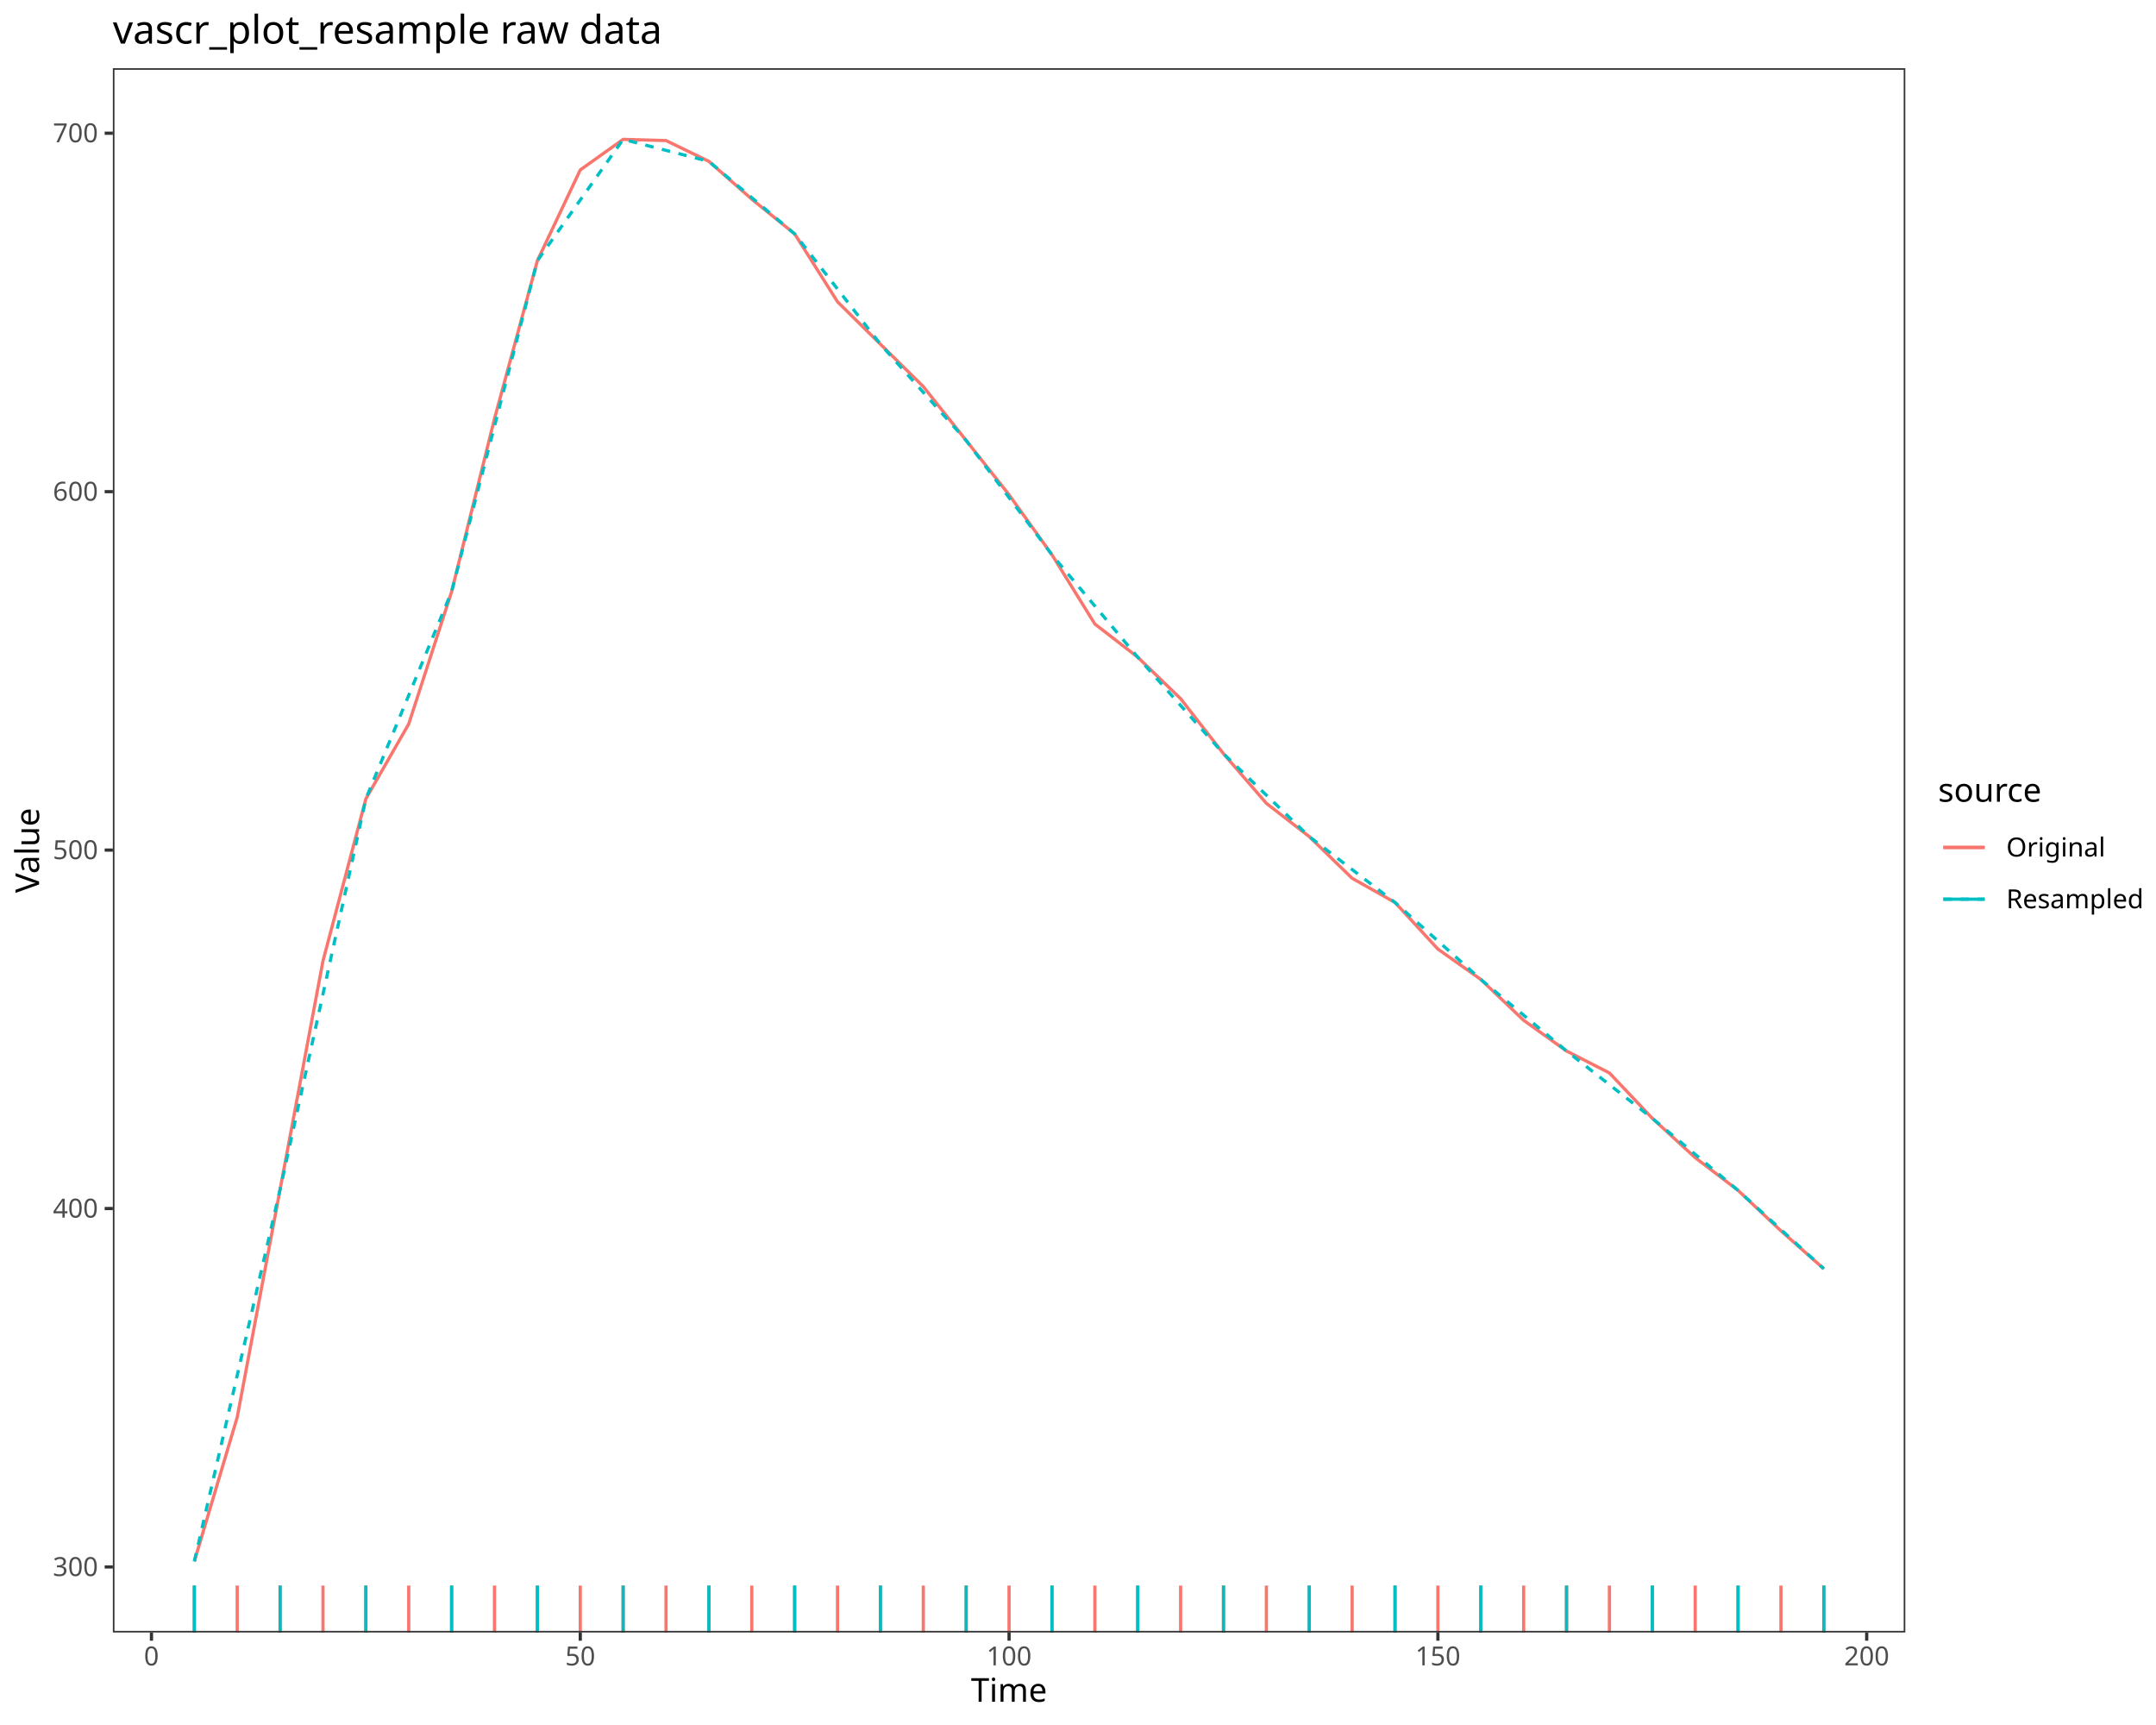
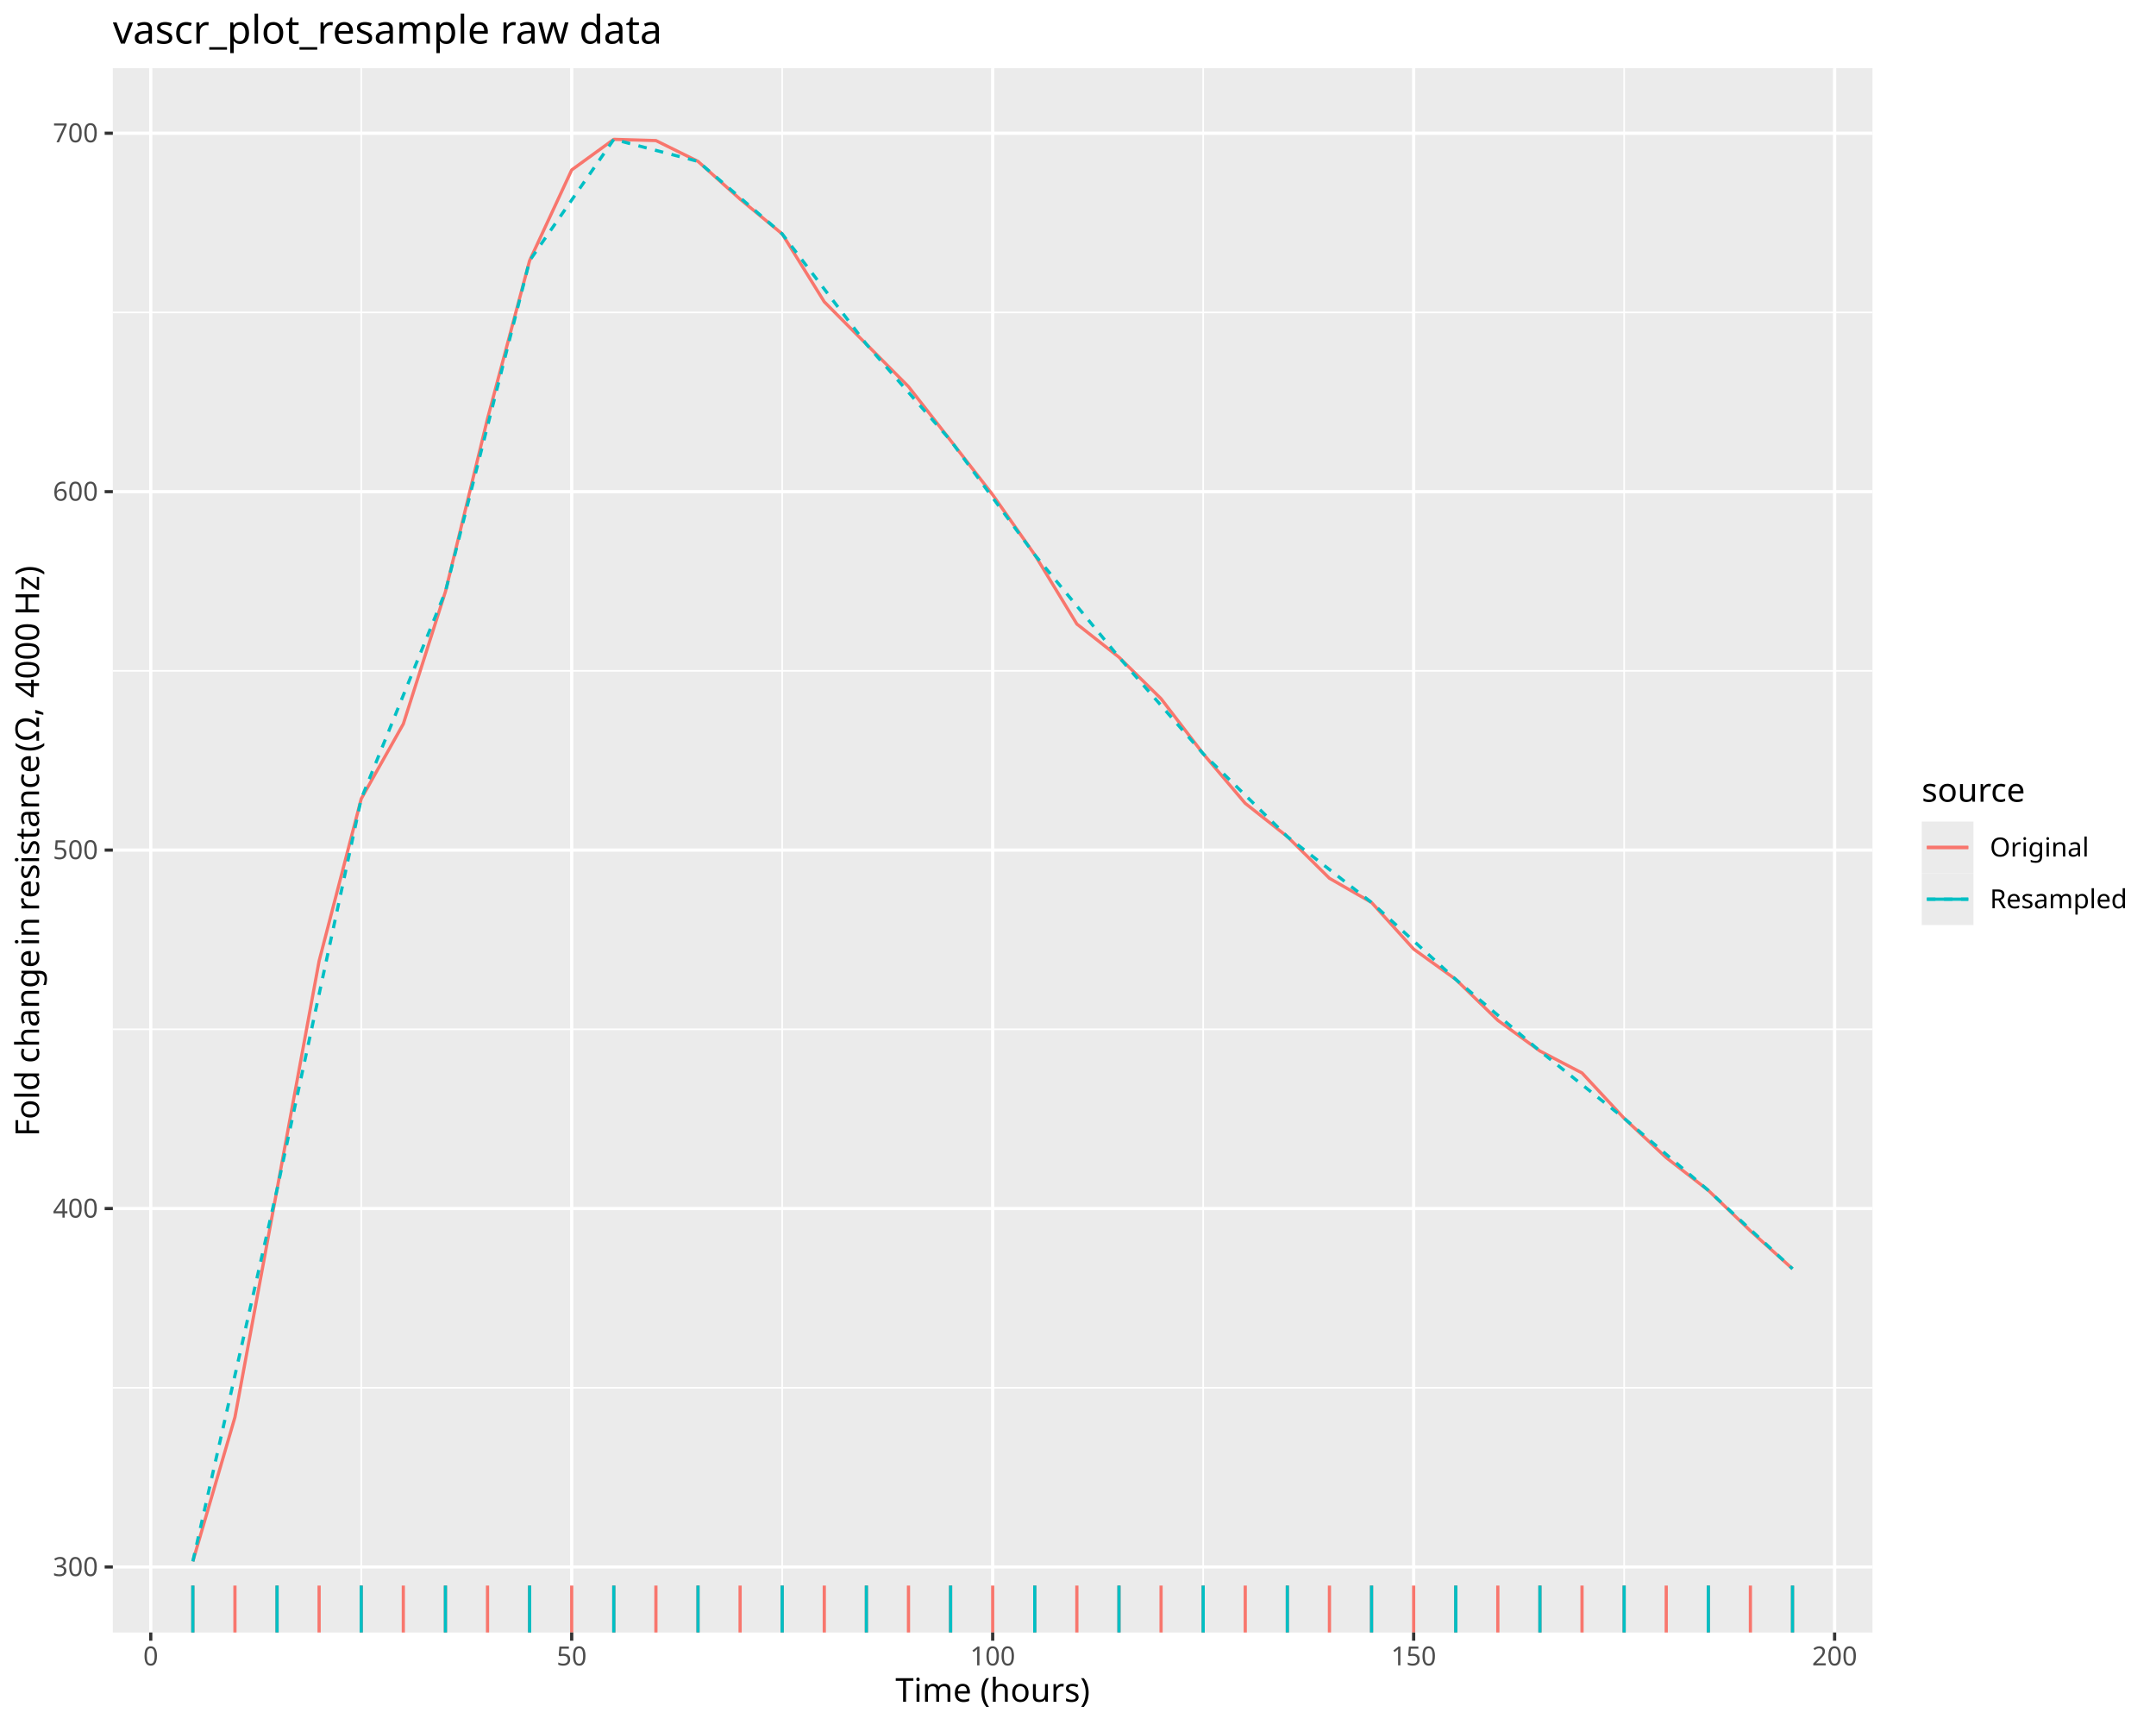
<svg xmlns="http://www.w3.org/2000/svg" class="svglite" data-engine-version="2.0" width="720.00pt" height="576.00pt" viewBox="0 0 720.00 576.00">
  <defs>
    <style type="text/css">
    .svglite line, .svglite polyline, .svglite polygon, .svglite path, .svglite rect, .svglite circle {
      fill: none;
      stroke: #000000;
      stroke-linecap: round;
      stroke-linejoin: round;
      stroke-miterlimit: 10.00;
    }
  </style>
  </defs>
  <rect width="100%" height="100%" style="stroke: none; fill: #FFFFFF;" />
  <defs>
    <clipPath id="cpMC4wMHw3MjAuMDB8MC4wMHw1NzYuMDA=">
      <rect x="0.00" y="0.00" width="720.00" height="576.00" />
    </clipPath>
  </defs>
  <g clip-path="url(#cpMC4wMHw3MjAuMDB8MC4wMHw1NzYuMDA=)">
    <rect x="0.00" y="0.00" width="720.00" height="576.00" style="stroke-width: 1.07; stroke: #FFFFFF; fill: #FFFFFF;" />
  </g>
  <defs>
-     <clipPath id="cpMzcuNjl8NjM2LjI4fDIyLjc4fDU0NS4xMQ==">
-       <rect x="37.69" y="22.78" width="598.59" height="522.33" />
+     <clipPath id="cpMzcuNjl8NjI1LjMyfDIyLjc4fDU0NS4xMQ==">
+       <rect x="37.69" y="22.78" width="587.63" height="522.33" />
    </clipPath>
  </defs>
-   <g clip-path="url(#cpMzcuNjl8NjM2LjI4fDIyLjc4fDU0NS4xMQ==)">
-     <rect x="37.69" y="22.78" width="598.59" height="522.33" style="stroke-width: 1.07; stroke: none; fill: #FFFFFF;" />
-     <polyline points="64.90,521.37 79.22,473.22 93.54,397.15 107.86,320.88 122.18,266.74 136.50,241.73 150.82,197.57 165.14,139.79 179.46,87.04 193.78,56.74 208.10,46.53 222.42,46.94 236.74,53.89 251.06,66.51 265.38,78.11 279.70,100.78 294.02,114.94 308.34,129.09 322.66,147.09 336.98,165.22 351.31,185.26 365.63,208.37 379.95,219.45 394.27,233.31 408.59,251.68 422.91,268.25 437.23,279.36 451.55,293.27 465.87,301.35 480.19,316.91 494.51,327.04 508.83,340.70 523.15,350.95 537.47,358.28 551.79,373.42 566.11,386.56 580.43,397.49 594.75,411.00 609.07,423.67 " style="stroke-width: 1.07; stroke: #F8766D; stroke-linecap: butt;" />
-     <polyline points="64.90,521.37 93.54,397.15 122.18,266.74 150.82,197.57 179.46,87.04 208.10,46.53 236.74,53.89 265.38,78.11 294.02,114.94 322.66,147.09 351.31,185.26 379.95,219.45 408.59,251.68 437.23,279.36 465.87,301.35 494.51,327.04 523.15,350.95 551.79,373.42 580.43,397.49 609.07,423.67 " style="stroke-width: 1.07; stroke: #00BFC4; stroke-dasharray: 2.85,2.85; stroke-linecap: butt;" />
-     <line x1="64.90" y1="545.11" x2="64.90" y2="529.44" style="stroke-width: 1.07; stroke: #F8766D; stroke-linecap: butt;" />
-     <line x1="79.22" y1="545.11" x2="79.22" y2="529.44" style="stroke-width: 1.07; stroke: #F8766D; stroke-linecap: butt;" />
-     <line x1="93.54" y1="545.11" x2="93.54" y2="529.44" style="stroke-width: 1.07; stroke: #F8766D; stroke-linecap: butt;" />
-     <line x1="107.86" y1="545.11" x2="107.86" y2="529.44" style="stroke-width: 1.07; stroke: #F8766D; stroke-linecap: butt;" />
-     <line x1="122.18" y1="545.11" x2="122.18" y2="529.44" style="stroke-width: 1.07; stroke: #F8766D; stroke-linecap: butt;" />
-     <line x1="136.50" y1="545.11" x2="136.50" y2="529.44" style="stroke-width: 1.07; stroke: #F8766D; stroke-linecap: butt;" />
-     <line x1="150.82" y1="545.11" x2="150.82" y2="529.44" style="stroke-width: 1.07; stroke: #F8766D; stroke-linecap: butt;" />
-     <line x1="165.14" y1="545.11" x2="165.14" y2="529.44" style="stroke-width: 1.07; stroke: #F8766D; stroke-linecap: butt;" />
-     <line x1="179.46" y1="545.11" x2="179.46" y2="529.44" style="stroke-width: 1.07; stroke: #F8766D; stroke-linecap: butt;" />
-     <line x1="193.78" y1="545.11" x2="193.78" y2="529.44" style="stroke-width: 1.07; stroke: #F8766D; stroke-linecap: butt;" />
-     <line x1="208.10" y1="545.11" x2="208.10" y2="529.44" style="stroke-width: 1.07; stroke: #F8766D; stroke-linecap: butt;" />
-     <line x1="222.42" y1="545.11" x2="222.42" y2="529.44" style="stroke-width: 1.07; stroke: #F8766D; stroke-linecap: butt;" />
-     <line x1="236.74" y1="545.11" x2="236.74" y2="529.44" style="stroke-width: 1.07; stroke: #F8766D; stroke-linecap: butt;" />
-     <line x1="251.06" y1="545.11" x2="251.06" y2="529.44" style="stroke-width: 1.07; stroke: #F8766D; stroke-linecap: butt;" />
-     <line x1="265.38" y1="545.11" x2="265.38" y2="529.44" style="stroke-width: 1.07; stroke: #F8766D; stroke-linecap: butt;" />
-     <line x1="279.70" y1="545.11" x2="279.70" y2="529.44" style="stroke-width: 1.07; stroke: #F8766D; stroke-linecap: butt;" />
-     <line x1="294.02" y1="545.11" x2="294.02" y2="529.44" style="stroke-width: 1.07; stroke: #F8766D; stroke-linecap: butt;" />
-     <line x1="308.34" y1="545.11" x2="308.34" y2="529.44" style="stroke-width: 1.07; stroke: #F8766D; stroke-linecap: butt;" />
-     <line x1="322.66" y1="545.11" x2="322.66" y2="529.44" style="stroke-width: 1.07; stroke: #F8766D; stroke-linecap: butt;" />
-     <line x1="336.98" y1="545.11" x2="336.98" y2="529.44" style="stroke-width: 1.07; stroke: #F8766D; stroke-linecap: butt;" />
-     <line x1="351.31" y1="545.11" x2="351.31" y2="529.44" style="stroke-width: 1.07; stroke: #F8766D; stroke-linecap: butt;" />
-     <line x1="365.63" y1="545.11" x2="365.63" y2="529.44" style="stroke-width: 1.07; stroke: #F8766D; stroke-linecap: butt;" />
-     <line x1="379.95" y1="545.11" x2="379.95" y2="529.44" style="stroke-width: 1.07; stroke: #F8766D; stroke-linecap: butt;" />
-     <line x1="394.27" y1="545.11" x2="394.27" y2="529.44" style="stroke-width: 1.07; stroke: #F8766D; stroke-linecap: butt;" />
-     <line x1="408.59" y1="545.11" x2="408.59" y2="529.44" style="stroke-width: 1.07; stroke: #F8766D; stroke-linecap: butt;" />
-     <line x1="422.91" y1="545.11" x2="422.91" y2="529.44" style="stroke-width: 1.07; stroke: #F8766D; stroke-linecap: butt;" />
-     <line x1="437.23" y1="545.11" x2="437.23" y2="529.44" style="stroke-width: 1.07; stroke: #F8766D; stroke-linecap: butt;" />
-     <line x1="451.55" y1="545.11" x2="451.55" y2="529.44" style="stroke-width: 1.07; stroke: #F8766D; stroke-linecap: butt;" />
-     <line x1="465.87" y1="545.11" x2="465.87" y2="529.44" style="stroke-width: 1.07; stroke: #F8766D; stroke-linecap: butt;" />
-     <line x1="480.19" y1="545.11" x2="480.19" y2="529.44" style="stroke-width: 1.07; stroke: #F8766D; stroke-linecap: butt;" />
-     <line x1="494.51" y1="545.11" x2="494.51" y2="529.44" style="stroke-width: 1.07; stroke: #F8766D; stroke-linecap: butt;" />
-     <line x1="508.83" y1="545.11" x2="508.83" y2="529.44" style="stroke-width: 1.07; stroke: #F8766D; stroke-linecap: butt;" />
-     <line x1="523.15" y1="545.11" x2="523.15" y2="529.44" style="stroke-width: 1.07; stroke: #F8766D; stroke-linecap: butt;" />
-     <line x1="537.47" y1="545.11" x2="537.47" y2="529.44" style="stroke-width: 1.07; stroke: #F8766D; stroke-linecap: butt;" />
-     <line x1="551.79" y1="545.11" x2="551.79" y2="529.44" style="stroke-width: 1.07; stroke: #F8766D; stroke-linecap: butt;" />
-     <line x1="566.11" y1="545.11" x2="566.11" y2="529.44" style="stroke-width: 1.07; stroke: #F8766D; stroke-linecap: butt;" />
-     <line x1="580.43" y1="545.11" x2="580.43" y2="529.44" style="stroke-width: 1.07; stroke: #F8766D; stroke-linecap: butt;" />
-     <line x1="594.75" y1="545.11" x2="594.75" y2="529.44" style="stroke-width: 1.07; stroke: #F8766D; stroke-linecap: butt;" />
-     <line x1="609.07" y1="545.11" x2="609.07" y2="529.44" style="stroke-width: 1.07; stroke: #F8766D; stroke-linecap: butt;" />
-     <line x1="64.90" y1="545.11" x2="64.90" y2="529.44" style="stroke-width: 1.07; stroke: #00BFC4; stroke-linecap: butt;" />
-     <line x1="93.54" y1="545.11" x2="93.54" y2="529.44" style="stroke-width: 1.07; stroke: #00BFC4; stroke-linecap: butt;" />
-     <line x1="122.18" y1="545.11" x2="122.18" y2="529.44" style="stroke-width: 1.07; stroke: #00BFC4; stroke-linecap: butt;" />
-     <line x1="150.82" y1="545.11" x2="150.82" y2="529.44" style="stroke-width: 1.07; stroke: #00BFC4; stroke-linecap: butt;" />
-     <line x1="179.46" y1="545.11" x2="179.46" y2="529.44" style="stroke-width: 1.07; stroke: #00BFC4; stroke-linecap: butt;" />
-     <line x1="208.10" y1="545.11" x2="208.10" y2="529.44" style="stroke-width: 1.07; stroke: #00BFC4; stroke-linecap: butt;" />
-     <line x1="236.74" y1="545.11" x2="236.74" y2="529.44" style="stroke-width: 1.07; stroke: #00BFC4; stroke-linecap: butt;" />
-     <line x1="265.38" y1="545.11" x2="265.38" y2="529.44" style="stroke-width: 1.07; stroke: #00BFC4; stroke-linecap: butt;" />
-     <line x1="294.02" y1="545.11" x2="294.02" y2="529.44" style="stroke-width: 1.07; stroke: #00BFC4; stroke-linecap: butt;" />
-     <line x1="322.66" y1="545.11" x2="322.66" y2="529.44" style="stroke-width: 1.07; stroke: #00BFC4; stroke-linecap: butt;" />
-     <line x1="351.31" y1="545.11" x2="351.31" y2="529.44" style="stroke-width: 1.07; stroke: #00BFC4; stroke-linecap: butt;" />
-     <line x1="379.95" y1="545.11" x2="379.95" y2="529.44" style="stroke-width: 1.07; stroke: #00BFC4; stroke-linecap: butt;" />
-     <line x1="408.59" y1="545.11" x2="408.59" y2="529.44" style="stroke-width: 1.07; stroke: #00BFC4; stroke-linecap: butt;" />
-     <line x1="437.23" y1="545.11" x2="437.23" y2="529.44" style="stroke-width: 1.07; stroke: #00BFC4; stroke-linecap: butt;" />
-     <line x1="465.87" y1="545.11" x2="465.87" y2="529.44" style="stroke-width: 1.07; stroke: #00BFC4; stroke-linecap: butt;" />
-     <line x1="494.51" y1="545.11" x2="494.51" y2="529.44" style="stroke-width: 1.07; stroke: #00BFC4; stroke-linecap: butt;" />
-     <line x1="523.15" y1="545.11" x2="523.15" y2="529.44" style="stroke-width: 1.07; stroke: #00BFC4; stroke-linecap: butt;" />
-     <line x1="551.79" y1="545.11" x2="551.79" y2="529.44" style="stroke-width: 1.07; stroke: #00BFC4; stroke-linecap: butt;" />
-     <line x1="580.43" y1="545.11" x2="580.43" y2="529.44" style="stroke-width: 1.07; stroke: #00BFC4; stroke-linecap: butt;" />
-     <line x1="609.07" y1="545.11" x2="609.07" y2="529.44" style="stroke-width: 1.07; stroke: #00BFC4; stroke-linecap: butt;" />
-     <rect x="37.69" y="22.78" width="598.59" height="522.33" style="stroke-width: 1.07; stroke: #333333;" />
+   <g clip-path="url(#cpMzcuNjl8NjI1LjMyfDIyLjc4fDU0NS4xMQ==)">
+     <rect x="37.69" y="22.78" width="587.63" height="522.33" style="stroke-width: 1.07; stroke: none; fill: #EBEBEB;" />
+     <polyline points="37.69,463.39 625.32,463.39 " style="stroke-width: 0.53; stroke: #FFFFFF; stroke-linecap: butt;" />
+     <polyline points="37.69,343.70 625.32,343.70 " style="stroke-width: 0.53; stroke: #FFFFFF; stroke-linecap: butt;" />
+     <polyline points="37.69,224.01 625.32,224.01 " style="stroke-width: 0.53; stroke: #FFFFFF; stroke-linecap: butt;" />
+     <polyline points="37.69,104.32 625.32,104.32 " style="stroke-width: 0.53; stroke: #FFFFFF; stroke-linecap: butt;" />
+     <polyline points="120.63,545.11 120.63,22.78 " style="stroke-width: 0.53; stroke: #FFFFFF; stroke-linecap: butt;" />
+     <polyline points="261.21,545.11 261.21,22.78 " style="stroke-width: 0.53; stroke: #FFFFFF; stroke-linecap: butt;" />
+     <polyline points="401.80,545.11 401.80,22.78 " style="stroke-width: 0.53; stroke: #FFFFFF; stroke-linecap: butt;" />
+     <polyline points="542.38,545.11 542.38,22.78 " style="stroke-width: 0.53; stroke: #FFFFFF; stroke-linecap: butt;" />
+     <polyline points="37.69,523.23 625.32,523.23 " style="stroke-width: 1.07; stroke: #FFFFFF; stroke-linecap: butt;" />
+     <polyline points="37.69,403.54 625.32,403.54 " style="stroke-width: 1.07; stroke: #FFFFFF; stroke-linecap: butt;" />
+     <polyline points="37.69,283.85 625.32,283.85 " style="stroke-width: 1.07; stroke: #FFFFFF; stroke-linecap: butt;" />
+     <polyline points="37.69,164.17 625.32,164.17 " style="stroke-width: 1.07; stroke: #FFFFFF; stroke-linecap: butt;" />
+     <polyline points="37.69,44.48 625.32,44.48 " style="stroke-width: 1.07; stroke: #FFFFFF; stroke-linecap: butt;" />
+     <polyline points="50.34,545.11 50.34,22.78 " style="stroke-width: 1.07; stroke: #FFFFFF; stroke-linecap: butt;" />
+     <polyline points="190.92,545.11 190.92,22.78 " style="stroke-width: 1.07; stroke: #FFFFFF; stroke-linecap: butt;" />
+     <polyline points="331.51,545.11 331.51,22.78 " style="stroke-width: 1.07; stroke: #FFFFFF; stroke-linecap: butt;" />
+     <polyline points="472.09,545.11 472.09,22.78 " style="stroke-width: 1.07; stroke: #FFFFFF; stroke-linecap: butt;" />
+     <polyline points="612.67,545.11 612.67,22.78 " style="stroke-width: 1.07; stroke: #FFFFFF; stroke-linecap: butt;" />
+     <polyline points="64.40,521.37 78.46,473.22 92.52,397.15 106.57,320.88 120.63,266.74 134.69,241.73 148.75,197.57 162.81,139.79 176.86,87.04 190.92,56.74 204.98,46.53 219.04,46.94 233.10,53.89 247.16,66.51 261.21,78.11 275.27,100.78 289.33,114.94 303.39,129.09 317.45,147.09 331.51,165.22 345.56,185.26 359.62,208.37 373.68,219.45 387.74,233.31 401.80,251.68 415.85,268.25 429.91,279.36 443.97,293.27 458.03,301.35 472.09,316.91 486.15,327.04 500.20,340.70 514.26,350.95 528.32,358.28 542.38,373.42 556.44,386.56 570.50,397.49 584.55,411.00 598.61,423.67 " style="stroke-width: 1.07; stroke: #F8766D; stroke-linecap: butt;" />
+     <polyline points="64.40,521.37 92.52,397.15 120.63,266.74 148.75,197.57 176.86,87.04 204.98,46.53 233.10,53.89 261.21,78.11 289.33,114.94 317.45,147.09 345.56,185.26 373.68,219.45 401.80,251.68 429.91,279.36 458.03,301.35 486.15,327.04 514.26,350.95 542.38,373.42 570.50,397.49 598.61,423.67 " style="stroke-width: 1.07; stroke: #00BFC4; stroke-dasharray: 2.85,2.85; stroke-linecap: butt;" />
+     <line x1="64.40" y1="545.11" x2="64.40" y2="529.44" style="stroke-width: 1.07; stroke: #F8766D; stroke-linecap: butt;" />
+     <line x1="78.46" y1="545.11" x2="78.46" y2="529.44" style="stroke-width: 1.07; stroke: #F8766D; stroke-linecap: butt;" />
+     <line x1="92.52" y1="545.11" x2="92.52" y2="529.44" style="stroke-width: 1.07; stroke: #F8766D; stroke-linecap: butt;" />
+     <line x1="106.57" y1="545.11" x2="106.57" y2="529.44" style="stroke-width: 1.07; stroke: #F8766D; stroke-linecap: butt;" />
+     <line x1="120.63" y1="545.11" x2="120.63" y2="529.44" style="stroke-width: 1.07; stroke: #F8766D; stroke-linecap: butt;" />
+     <line x1="134.69" y1="545.11" x2="134.69" y2="529.44" style="stroke-width: 1.07; stroke: #F8766D; stroke-linecap: butt;" />
+     <line x1="148.75" y1="545.11" x2="148.75" y2="529.44" style="stroke-width: 1.07; stroke: #F8766D; stroke-linecap: butt;" />
+     <line x1="162.81" y1="545.11" x2="162.81" y2="529.44" style="stroke-width: 1.07; stroke: #F8766D; stroke-linecap: butt;" />
+     <line x1="176.86" y1="545.11" x2="176.86" y2="529.44" style="stroke-width: 1.07; stroke: #F8766D; stroke-linecap: butt;" />
+     <line x1="190.92" y1="545.11" x2="190.92" y2="529.44" style="stroke-width: 1.07; stroke: #F8766D; stroke-linecap: butt;" />
+     <line x1="204.98" y1="545.11" x2="204.98" y2="529.44" style="stroke-width: 1.07; stroke: #F8766D; stroke-linecap: butt;" />
+     <line x1="219.04" y1="545.11" x2="219.04" y2="529.44" style="stroke-width: 1.07; stroke: #F8766D; stroke-linecap: butt;" />
+     <line x1="233.10" y1="545.11" x2="233.10" y2="529.44" style="stroke-width: 1.07; stroke: #F8766D; stroke-linecap: butt;" />
+     <line x1="247.16" y1="545.11" x2="247.16" y2="529.44" style="stroke-width: 1.07; stroke: #F8766D; stroke-linecap: butt;" />
+     <line x1="261.21" y1="545.11" x2="261.21" y2="529.44" style="stroke-width: 1.07; stroke: #F8766D; stroke-linecap: butt;" />
+     <line x1="275.27" y1="545.11" x2="275.27" y2="529.44" style="stroke-width: 1.07; stroke: #F8766D; stroke-linecap: butt;" />
+     <line x1="289.33" y1="545.11" x2="289.33" y2="529.44" style="stroke-width: 1.07; stroke: #F8766D; stroke-linecap: butt;" />
+     <line x1="303.39" y1="545.11" x2="303.39" y2="529.44" style="stroke-width: 1.07; stroke: #F8766D; stroke-linecap: butt;" />
+     <line x1="317.45" y1="545.11" x2="317.45" y2="529.44" style="stroke-width: 1.07; stroke: #F8766D; stroke-linecap: butt;" />
+     <line x1="331.51" y1="545.11" x2="331.51" y2="529.44" style="stroke-width: 1.07; stroke: #F8766D; stroke-linecap: butt;" />
+     <line x1="345.56" y1="545.11" x2="345.56" y2="529.44" style="stroke-width: 1.07; stroke: #F8766D; stroke-linecap: butt;" />
+     <line x1="359.62" y1="545.11" x2="359.62" y2="529.44" style="stroke-width: 1.07; stroke: #F8766D; stroke-linecap: butt;" />
+     <line x1="373.68" y1="545.11" x2="373.68" y2="529.44" style="stroke-width: 1.07; stroke: #F8766D; stroke-linecap: butt;" />
+     <line x1="387.74" y1="545.11" x2="387.74" y2="529.44" style="stroke-width: 1.07; stroke: #F8766D; stroke-linecap: butt;" />
+     <line x1="401.80" y1="545.11" x2="401.80" y2="529.44" style="stroke-width: 1.07; stroke: #F8766D; stroke-linecap: butt;" />
+     <line x1="415.85" y1="545.11" x2="415.85" y2="529.44" style="stroke-width: 1.07; stroke: #F8766D; stroke-linecap: butt;" />
+     <line x1="429.91" y1="545.11" x2="429.91" y2="529.44" style="stroke-width: 1.07; stroke: #F8766D; stroke-linecap: butt;" />
+     <line x1="443.97" y1="545.11" x2="443.97" y2="529.44" style="stroke-width: 1.07; stroke: #F8766D; stroke-linecap: butt;" />
+     <line x1="458.03" y1="545.11" x2="458.03" y2="529.44" style="stroke-width: 1.07; stroke: #F8766D; stroke-linecap: butt;" />
+     <line x1="472.09" y1="545.11" x2="472.09" y2="529.44" style="stroke-width: 1.07; stroke: #F8766D; stroke-linecap: butt;" />
+     <line x1="486.15" y1="545.11" x2="486.15" y2="529.44" style="stroke-width: 1.07; stroke: #F8766D; stroke-linecap: butt;" />
+     <line x1="500.20" y1="545.11" x2="500.20" y2="529.44" style="stroke-width: 1.07; stroke: #F8766D; stroke-linecap: butt;" />
+     <line x1="514.26" y1="545.11" x2="514.26" y2="529.44" style="stroke-width: 1.07; stroke: #F8766D; stroke-linecap: butt;" />
+     <line x1="528.32" y1="545.11" x2="528.32" y2="529.44" style="stroke-width: 1.07; stroke: #F8766D; stroke-linecap: butt;" />
+     <line x1="542.38" y1="545.11" x2="542.38" y2="529.44" style="stroke-width: 1.07; stroke: #F8766D; stroke-linecap: butt;" />
+     <line x1="556.44" y1="545.11" x2="556.44" y2="529.44" style="stroke-width: 1.07; stroke: #F8766D; stroke-linecap: butt;" />
+     <line x1="570.50" y1="545.11" x2="570.50" y2="529.44" style="stroke-width: 1.07; stroke: #F8766D; stroke-linecap: butt;" />
+     <line x1="584.55" y1="545.11" x2="584.55" y2="529.44" style="stroke-width: 1.07; stroke: #F8766D; stroke-linecap: butt;" />
+     <line x1="598.61" y1="545.11" x2="598.61" y2="529.44" style="stroke-width: 1.07; stroke: #F8766D; stroke-linecap: butt;" />
+     <line x1="64.40" y1="545.11" x2="64.40" y2="529.44" style="stroke-width: 1.07; stroke: #00BFC4; stroke-linecap: butt;" />
+     <line x1="92.52" y1="545.11" x2="92.52" y2="529.44" style="stroke-width: 1.07; stroke: #00BFC4; stroke-linecap: butt;" />
+     <line x1="120.63" y1="545.11" x2="120.63" y2="529.44" style="stroke-width: 1.07; stroke: #00BFC4; stroke-linecap: butt;" />
+     <line x1="148.75" y1="545.11" x2="148.75" y2="529.44" style="stroke-width: 1.07; stroke: #00BFC4; stroke-linecap: butt;" />
+     <line x1="176.86" y1="545.11" x2="176.86" y2="529.44" style="stroke-width: 1.07; stroke: #00BFC4; stroke-linecap: butt;" />
+     <line x1="204.98" y1="545.11" x2="204.98" y2="529.44" style="stroke-width: 1.07; stroke: #00BFC4; stroke-linecap: butt;" />
+     <line x1="233.10" y1="545.11" x2="233.10" y2="529.44" style="stroke-width: 1.07; stroke: #00BFC4; stroke-linecap: butt;" />
+     <line x1="261.21" y1="545.11" x2="261.21" y2="529.44" style="stroke-width: 1.07; stroke: #00BFC4; stroke-linecap: butt;" />
+     <line x1="289.33" y1="545.11" x2="289.33" y2="529.44" style="stroke-width: 1.07; stroke: #00BFC4; stroke-linecap: butt;" />
+     <line x1="317.45" y1="545.11" x2="317.45" y2="529.44" style="stroke-width: 1.07; stroke: #00BFC4; stroke-linecap: butt;" />
+     <line x1="345.56" y1="545.11" x2="345.56" y2="529.44" style="stroke-width: 1.07; stroke: #00BFC4; stroke-linecap: butt;" />
+     <line x1="373.68" y1="545.11" x2="373.68" y2="529.44" style="stroke-width: 1.07; stroke: #00BFC4; stroke-linecap: butt;" />
+     <line x1="401.80" y1="545.11" x2="401.80" y2="529.44" style="stroke-width: 1.07; stroke: #00BFC4; stroke-linecap: butt;" />
+     <line x1="429.91" y1="545.11" x2="429.91" y2="529.44" style="stroke-width: 1.07; stroke: #00BFC4; stroke-linecap: butt;" />
+     <line x1="458.03" y1="545.11" x2="458.03" y2="529.44" style="stroke-width: 1.07; stroke: #00BFC4; stroke-linecap: butt;" />
+     <line x1="486.15" y1="545.11" x2="486.15" y2="529.44" style="stroke-width: 1.07; stroke: #00BFC4; stroke-linecap: butt;" />
+     <line x1="514.26" y1="545.11" x2="514.26" y2="529.44" style="stroke-width: 1.07; stroke: #00BFC4; stroke-linecap: butt;" />
+     <line x1="542.38" y1="545.11" x2="542.38" y2="529.44" style="stroke-width: 1.07; stroke: #00BFC4; stroke-linecap: butt;" />
+     <line x1="570.50" y1="545.11" x2="570.50" y2="529.44" style="stroke-width: 1.07; stroke: #00BFC4; stroke-linecap: butt;" />
+     <line x1="598.61" y1="545.11" x2="598.61" y2="529.44" style="stroke-width: 1.07; stroke: #00BFC4; stroke-linecap: butt;" />
  </g>
  <g clip-path="url(#cpMC4wMHw3MjAuMDB8MC4wMHw1NzYuMDA=)">
    <text x="32.76" y="526.26" text-anchor="end" style="font-size: 8.80px; fill: #4D4D4D; font-family: sans;" textLength="14.68px" lengthAdjust="spacingAndGlyphs">300</text>
    <text x="32.76" y="406.57" text-anchor="end" style="font-size: 8.80px; fill: #4D4D4D; font-family: sans;" textLength="14.68px" lengthAdjust="spacingAndGlyphs">400</text>
    <text x="32.76" y="286.88" text-anchor="end" style="font-size: 8.80px; fill: #4D4D4D; font-family: sans;" textLength="14.68px" lengthAdjust="spacingAndGlyphs">500</text>
    <text x="32.76" y="167.19" text-anchor="end" style="font-size: 8.80px; fill: #4D4D4D; font-family: sans;" textLength="14.68px" lengthAdjust="spacingAndGlyphs">600</text>
    <text x="32.76" y="47.50" text-anchor="end" style="font-size: 8.80px; fill: #4D4D4D; font-family: sans;" textLength="14.68px" lengthAdjust="spacingAndGlyphs">700</text>
    <polyline points="34.95,523.23 37.69,523.23 " style="stroke-width: 1.07; stroke: #333333; stroke-linecap: butt;" />
    <polyline points="34.95,403.54 37.69,403.54 " style="stroke-width: 1.07; stroke: #333333; stroke-linecap: butt;" />
    <polyline points="34.95,283.85 37.69,283.85 " style="stroke-width: 1.07; stroke: #333333; stroke-linecap: butt;" />
    <polyline points="34.95,164.17 37.69,164.17 " style="stroke-width: 1.07; stroke: #333333; stroke-linecap: butt;" />
    <polyline points="34.95,44.48 37.69,44.48 " style="stroke-width: 1.07; stroke: #333333; stroke-linecap: butt;" />
-     <polyline points="50.58,547.85 50.58,545.11 " style="stroke-width: 1.07; stroke: #333333; stroke-linecap: butt;" />
-     <polyline points="193.78,547.85 193.78,545.11 " style="stroke-width: 1.07; stroke: #333333; stroke-linecap: butt;" />
-     <polyline points="336.98,547.85 336.98,545.11 " style="stroke-width: 1.07; stroke: #333333; stroke-linecap: butt;" />
-     <polyline points="480.19,547.85 480.19,545.11 " style="stroke-width: 1.07; stroke: #333333; stroke-linecap: butt;" />
-     <polyline points="623.39,547.85 623.39,545.11 " style="stroke-width: 1.07; stroke: #333333; stroke-linecap: butt;" />
-     <text x="50.58" y="556.10" text-anchor="middle" style="font-size: 8.80px; fill: #4D4D4D; font-family: sans;" textLength="4.89px" lengthAdjust="spacingAndGlyphs">0</text>
-     <text x="193.78" y="556.10" text-anchor="middle" style="font-size: 8.80px; fill: #4D4D4D; font-family: sans;" textLength="9.79px" lengthAdjust="spacingAndGlyphs">50</text>
-     <text x="336.98" y="556.10" text-anchor="middle" style="font-size: 8.80px; fill: #4D4D4D; font-family: sans;" textLength="14.68px" lengthAdjust="spacingAndGlyphs">100</text>
-     <text x="480.19" y="556.10" text-anchor="middle" style="font-size: 8.80px; fill: #4D4D4D; font-family: sans;" textLength="14.68px" lengthAdjust="spacingAndGlyphs">150</text>
-     <text x="623.39" y="556.10" text-anchor="middle" style="font-size: 8.80px; fill: #4D4D4D; font-family: sans;" textLength="14.68px" lengthAdjust="spacingAndGlyphs">200</text>
-     <text x="336.98" y="568.24" text-anchor="middle" style="font-size: 11.00px; font-family: sans;" textLength="24.45px" lengthAdjust="spacingAndGlyphs">Time</text>
-     <text transform="translate(13.05,283.95) rotate(-90)" text-anchor="middle" style="font-size: 11.00px; font-family: sans;" textLength="28.14px" lengthAdjust="spacingAndGlyphs">Value</text>
-     <rect x="647.24" y="259.00" width="67.28" height="49.89" style="stroke-width: 1.07; stroke: none; fill: #FFFFFF;" />
-     <text x="647.24" y="267.71" style="font-size: 11.00px; font-family: sans;" textLength="33.03px" lengthAdjust="spacingAndGlyphs">source</text>
-     <rect x="647.24" y="274.33" width="17.28" height="17.28" style="stroke-width: 1.07; stroke: none; fill: #FFFFFF;" />
-     <line x1="648.97" y1="282.97" x2="662.79" y2="282.97" style="stroke-width: 1.07; stroke: #F8766D; stroke-linecap: butt;" />
-     <line x1="648.97" y1="282.97" x2="662.79" y2="282.97" style="stroke-width: 1.07; stroke: #F8766D; stroke-linecap: butt;" />
-     <rect x="647.24" y="291.61" width="17.28" height="17.28" style="stroke-width: 1.07; stroke: none; fill: #FFFFFF;" />
-     <line x1="648.97" y1="300.25" x2="662.79" y2="300.25" style="stroke-width: 1.07; stroke: #00BFC4; stroke-dasharray: 2.85,2.85; stroke-linecap: butt;" />
-     <line x1="648.97" y1="300.25" x2="662.79" y2="300.25" style="stroke-width: 1.07; stroke: #00BFC4; stroke-linecap: butt;" />
-     <text x="670.00" y="286.00" style="font-size: 8.80px; font-family: sans;" textLength="30.32px" lengthAdjust="spacingAndGlyphs">Original</text>
-     <text x="670.00" y="303.28" style="font-size: 8.80px; font-family: sans;" textLength="44.52px" lengthAdjust="spacingAndGlyphs">Resampled</text>
+     <polyline points="50.34,547.85 50.34,545.11 " style="stroke-width: 1.07; stroke: #333333; stroke-linecap: butt;" />
+     <polyline points="190.92,547.85 190.92,545.11 " style="stroke-width: 1.07; stroke: #333333; stroke-linecap: butt;" />
+     <polyline points="331.51,547.85 331.51,545.11 " style="stroke-width: 1.07; stroke: #333333; stroke-linecap: butt;" />
+     <polyline points="472.09,547.85 472.09,545.11 " style="stroke-width: 1.07; stroke: #333333; stroke-linecap: butt;" />
+     <polyline points="612.67,547.85 612.67,545.11 " style="stroke-width: 1.07; stroke: #333333; stroke-linecap: butt;" />
+     <text x="50.34" y="556.10" text-anchor="middle" style="font-size: 8.80px; fill: #4D4D4D; font-family: sans;" textLength="4.89px" lengthAdjust="spacingAndGlyphs">0</text>
+     <text x="190.92" y="556.10" text-anchor="middle" style="font-size: 8.80px; fill: #4D4D4D; font-family: sans;" textLength="9.79px" lengthAdjust="spacingAndGlyphs">50</text>
+     <text x="331.51" y="556.10" text-anchor="middle" style="font-size: 8.80px; fill: #4D4D4D; font-family: sans;" textLength="14.68px" lengthAdjust="spacingAndGlyphs">100</text>
+     <text x="472.09" y="556.10" text-anchor="middle" style="font-size: 8.80px; fill: #4D4D4D; font-family: sans;" textLength="14.68px" lengthAdjust="spacingAndGlyphs">150</text>
+     <text x="612.67" y="556.10" text-anchor="middle" style="font-size: 8.80px; fill: #4D4D4D; font-family: sans;" textLength="14.68px" lengthAdjust="spacingAndGlyphs">200</text>
+     <text x="331.51" y="568.24" text-anchor="middle" style="font-size: 11.00px; font-family: sans;" textLength="62.35px" lengthAdjust="spacingAndGlyphs">Time (hours)</text>
+     <text transform="translate(13.05,379.48) rotate(-90)" style="font-size: 11.00px; font-family: sans;" textLength="21.40px" lengthAdjust="spacingAndGlyphs">Fold</text>
+     <text transform="translate(13.05,355.03) rotate(-90)" style="font-size: 11.00px; font-family: sans;" textLength="36.10px" lengthAdjust="spacingAndGlyphs">change</text>
+     <text transform="translate(13.05,315.88) rotate(-90)" style="font-size: 11.00px; font-family: sans;" textLength="8.56px" lengthAdjust="spacingAndGlyphs">in</text>
+     <text transform="translate(13.05,304.26) rotate(-90)" style="font-size: 11.00px; font-family: sans;" textLength="50.15px" lengthAdjust="spacingAndGlyphs">resistance</text>
+     <text transform="translate(13.05,251.06) rotate(-90)" style="font-size: 11.00px; font-family: sans;" textLength="14.94px" lengthAdjust="spacingAndGlyphs">(Ω,</text>
+     <text transform="translate(13.05,233.06) rotate(-90)" style="font-size: 11.00px; font-family: sans;" textLength="24.47px" lengthAdjust="spacingAndGlyphs">4000</text>
+     <text transform="translate(13.05,205.53) rotate(-90)" style="font-size: 11.00px; font-family: sans;" textLength="17.11px" lengthAdjust="spacingAndGlyphs">Hz)</text>
+     <rect x="636.28" y="253.52" width="78.24" height="60.85" style="stroke-width: 1.07; stroke: none; fill: #FFFFFF;" />
+     <text x="641.76" y="267.71" style="font-size: 11.00px; font-family: sans;" textLength="33.03px" lengthAdjust="spacingAndGlyphs">source</text>
+     <rect x="641.76" y="274.33" width="17.28" height="17.28" style="stroke-width: 1.07; stroke: none; fill: #EBEBEB;" />
+     <line x1="643.49" y1="282.97" x2="657.31" y2="282.97" style="stroke-width: 1.07; stroke: #F8766D; stroke-linecap: butt;" />
+     <line x1="643.49" y1="282.97" x2="657.31" y2="282.97" style="stroke-width: 1.07; stroke: #F8766D; stroke-linecap: butt;" />
+     <rect x="641.76" y="291.61" width="17.28" height="17.28" style="stroke-width: 1.07; stroke: none; fill: #EBEBEB;" />
+     <line x1="643.49" y1="300.25" x2="657.31" y2="300.25" style="stroke-width: 1.07; stroke: #00BFC4; stroke-dasharray: 2.85,2.85; stroke-linecap: butt;" />
+     <line x1="643.49" y1="300.25" x2="657.31" y2="300.25" style="stroke-width: 1.07; stroke: #00BFC4; stroke-linecap: butt;" />
+     <text x="664.52" y="286.00" style="font-size: 8.80px; font-family: sans;" textLength="30.32px" lengthAdjust="spacingAndGlyphs">Original</text>
+     <text x="664.52" y="303.28" style="font-size: 8.80px; font-family: sans;" textLength="44.52px" lengthAdjust="spacingAndGlyphs">Resampled</text>
    <text x="37.69" y="14.56" style="font-size: 13.20px; font-family: sans;" textLength="176.12px" lengthAdjust="spacingAndGlyphs">vascr_plot_resample raw data</text>
  </g>
</svg>
